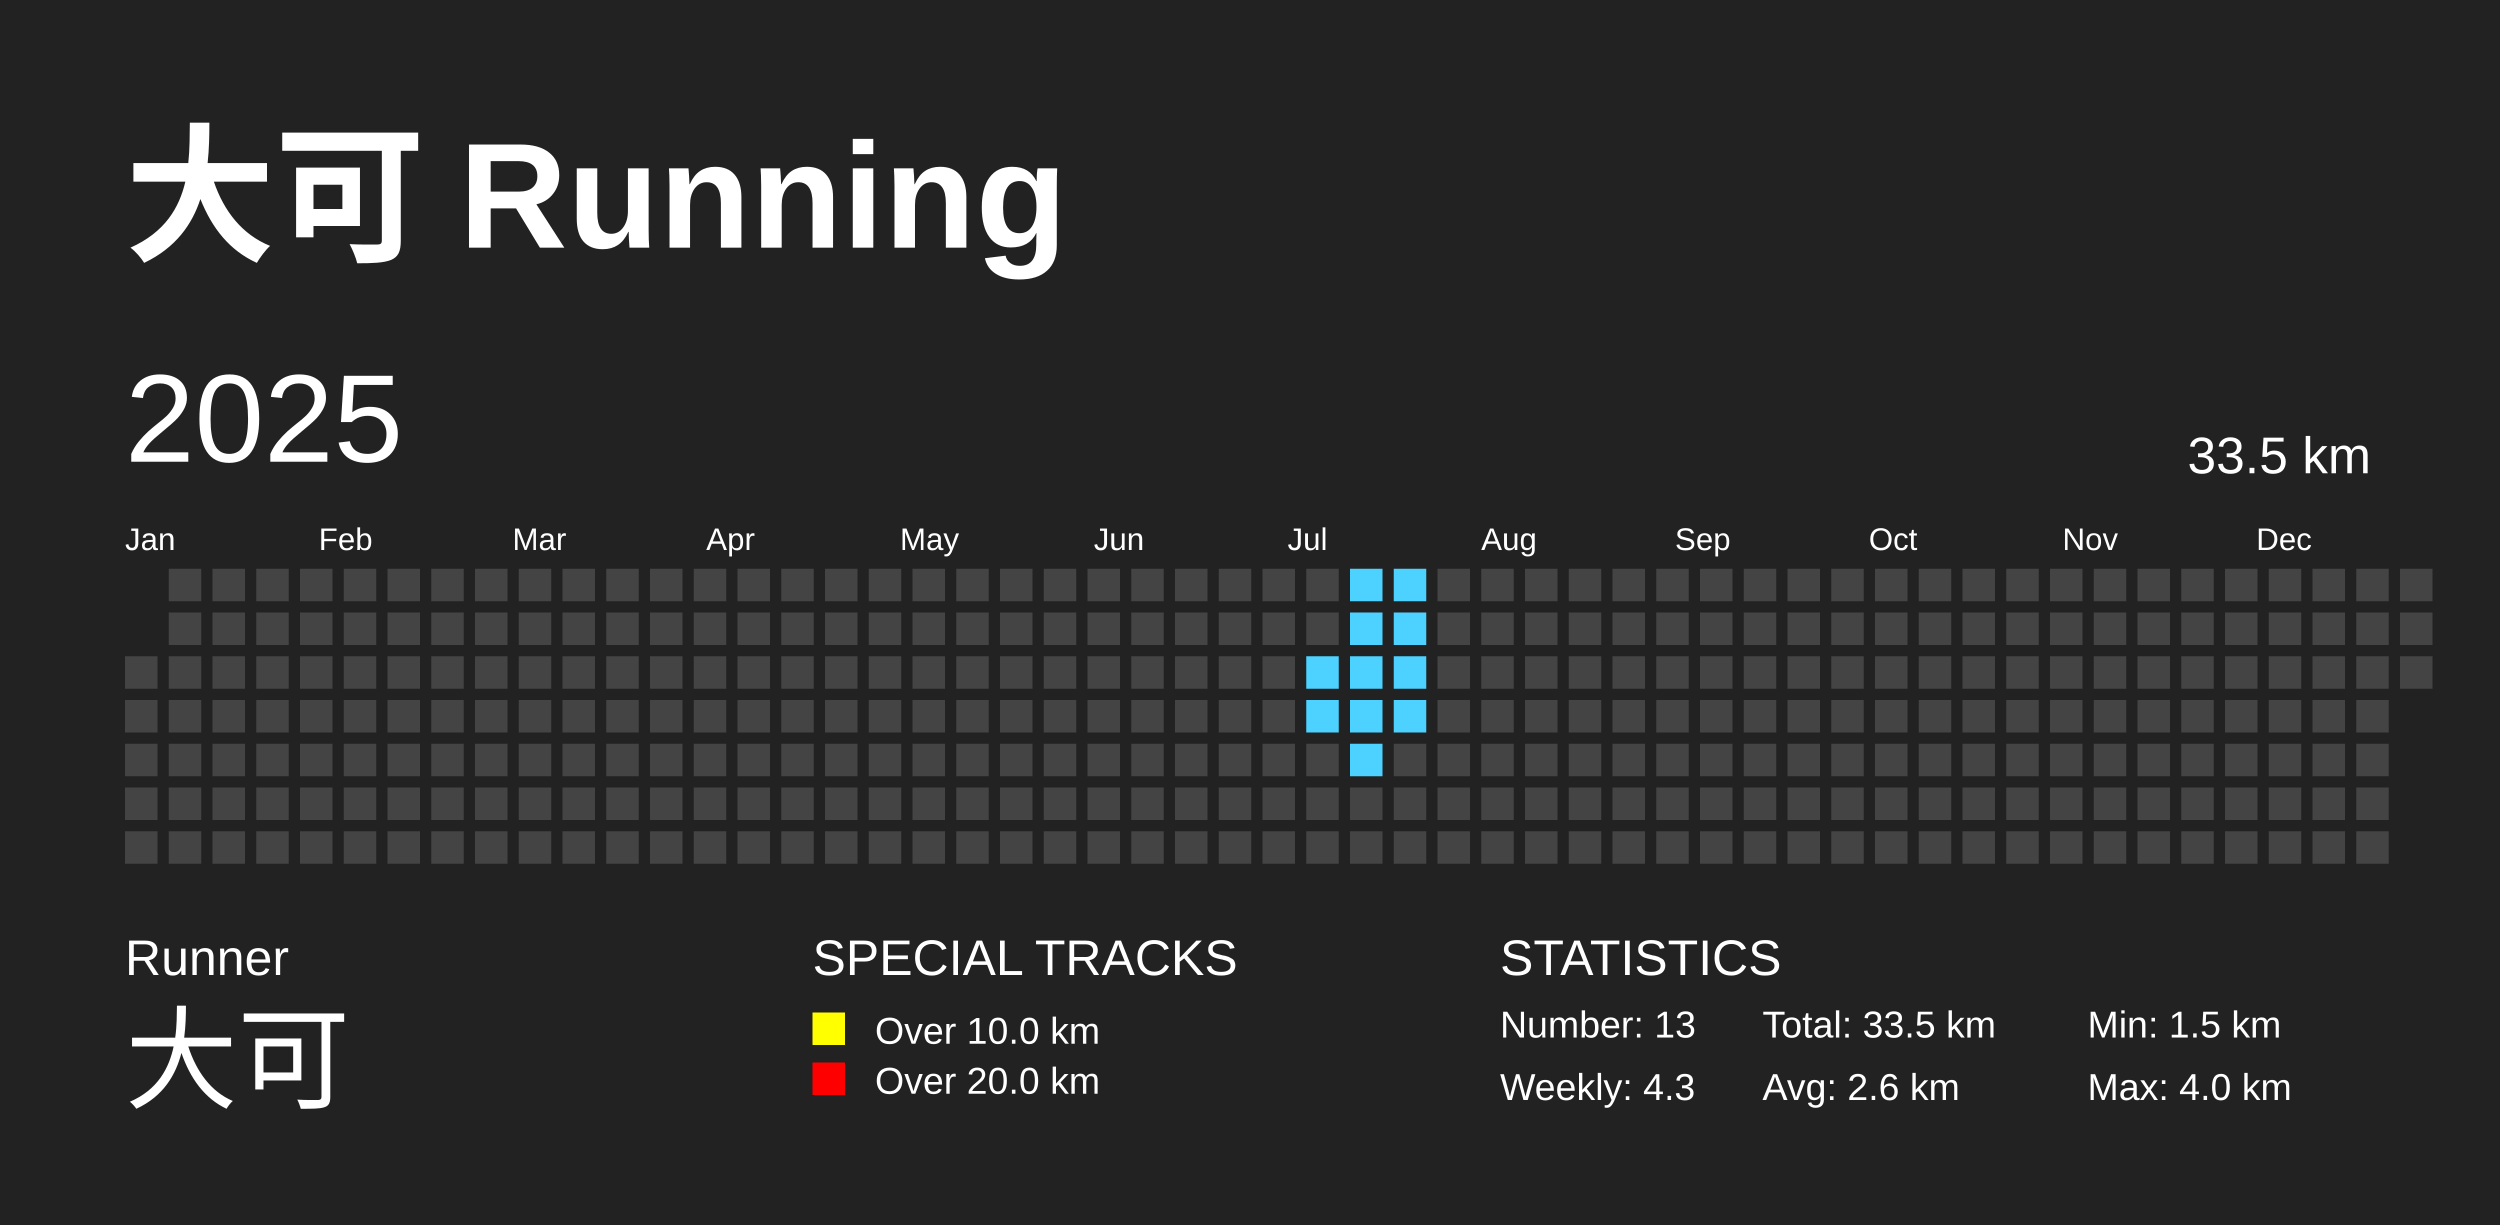
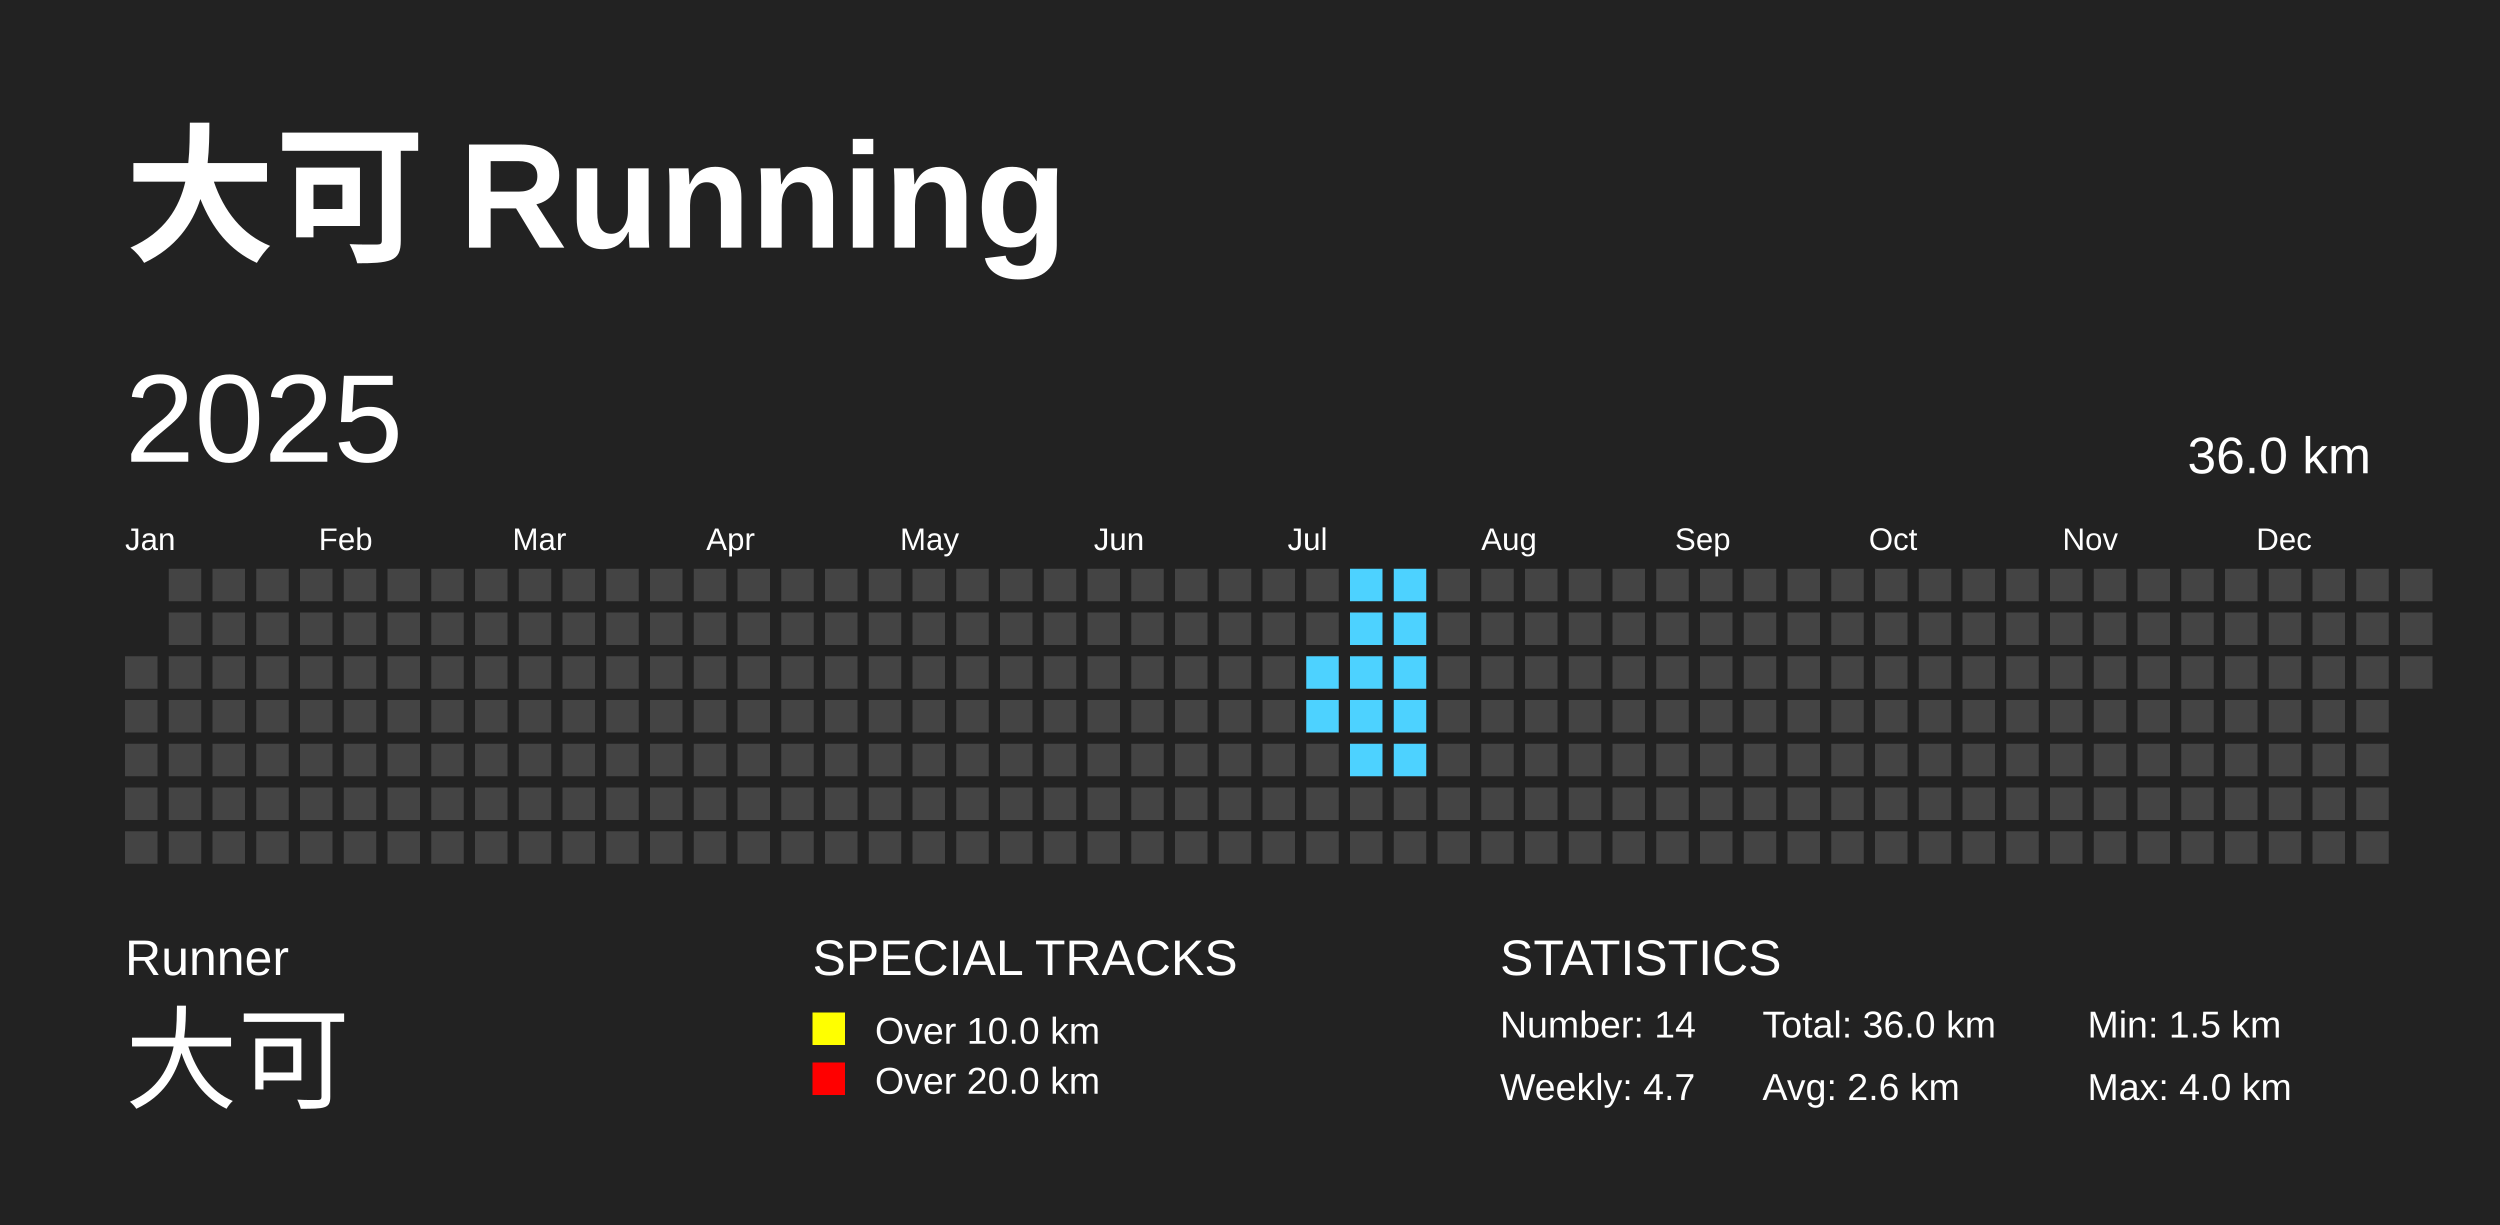
<svg xmlns="http://www.w3.org/2000/svg" baseProfile="full" height="98mm" version="1.1" viewBox="0,0,200,98" width="200mm">
  <defs />
  <rect fill="#222222" height="98" width="200" x="0" y="0" />
  <text fill="#FFFFFF" style="font-size:12px; font-family:Arial; font-weight:bold;" x="10" y="20">大可 Running</text>
  <text fill="#FFFFFF" style="font-size:4px; font-family:Arial" x="10" y="78">Runner</text>
  <text fill="#FFFFFF" style="font-size:9px; font-family:Arial" x="10" y="88">大可</text>
  <text fill="#FFFFFF" style="font-size:4px; font-family:Arial" x="65" y="78">SPECIAL TRACKS</text>
  <rect fill="yellow" height="2.6" width="2.6" x="65" y="81" />
  <text fill="#FFFFFF" style="font-size:3px; font-family:Arial" x="70" y="83.5">Over 10.0 km</text>
  <rect fill="red" height="2.6" width="2.6" x="65" y="85" />
  <text fill="#FFFFFF" style="font-size:3px; font-family:Arial" x="70" y="87.5">Over 20.0 km</text>
  <text fill="#FFFFFF" style="font-size:4px; font-family:Arial" x="120" y="78">STATISTICS</text>
-   <text fill="#FFFFFF" style="font-size:3px; font-family:Arial" x="120" y="83">Number: 13</text>
-   <text fill="#FFFFFF" style="font-size:3px; font-family:Arial" x="120" y="88">Weekly: 4.3</text>
-   <text fill="#FFFFFF" style="font-size:3px; font-family:Arial" x="141" y="83">Total: 33.5 km</text>
+   <text fill="#FFFFFF" style="font-size:3px; font-family:Arial" x="120" y="83">Number: 14</text>
+   <text fill="#FFFFFF" style="font-size:3px; font-family:Arial" x="120" y="88">Weekly: 4.7</text>
+   <text fill="#FFFFFF" style="font-size:3px; font-family:Arial" x="141" y="83">Total: 36.0 km</text>
  <text fill="#FFFFFF" style="font-size:3px; font-family:Arial" x="141" y="88">Avg: 2.6 km</text>
  <text fill="#FFFFFF" style="font-size:3px; font-family:Arial" x="167" y="83">Min: 1.5 km</text>
  <text fill="#FFFFFF" style="font-size:3px; font-family:Arial" x="167" y="88">Max: 4.0 km</text>
  <text dominant-baseline="hanging" fill="#FFFFFF" style="font-size:10.0px; font-family:Arial;" x="10" y="30">2025</text>
-   <text dominant-baseline="hanging" fill="#FFFFFF" style="font-size:4.125px; font-family:Arial;" x="175" y="35">33.5 km</text>
+   <text dominant-baseline="hanging" fill="#FFFFFF" style="font-size:4.125px; font-family:Arial;" x="175" y="35">36.0 km</text>
  <text fill="#FFFFFF" style="font-size:2.5px; font-family:Arial" x="10.0" y="44">Jan</text>
  <text fill="#FFFFFF" style="font-size:2.5px; font-family:Arial" x="25.5" y="44">Feb</text>
  <text fill="#FFFFFF" style="font-size:2.5px; font-family:Arial" x="41.0" y="44">Mar</text>
  <text fill="#FFFFFF" style="font-size:2.5px; font-family:Arial" x="56.5" y="44">Apr</text>
  <text fill="#FFFFFF" style="font-size:2.5px; font-family:Arial" x="72.0" y="44">May</text>
  <text fill="#FFFFFF" style="font-size:2.5px; font-family:Arial" x="87.5" y="44">Jun</text>
  <text fill="#FFFFFF" style="font-size:2.5px; font-family:Arial" x="103.0" y="44">Jul</text>
  <text fill="#FFFFFF" style="font-size:2.5px; font-family:Arial" x="118.5" y="44">Aug</text>
  <text fill="#FFFFFF" style="font-size:2.5px; font-family:Arial" x="134.0" y="44">Sep</text>
  <text fill="#FFFFFF" style="font-size:2.5px; font-family:Arial" x="149.5" y="44">Oct</text>
  <text fill="#FFFFFF" style="font-size:2.5px; font-family:Arial" x="165.0" y="44">Nov</text>
  <text fill="#FFFFFF" style="font-size:2.5px; font-family:Arial" x="180.5" y="44">Dec</text>
  <rect fill="#444444" height="2.6" width="2.6" x="10.0" y="52.5" />
  <rect fill="#444444" height="2.6" width="2.6" x="10.0" y="56.0" />
  <rect fill="#444444" height="2.6" width="2.6" x="10.0" y="59.5" />
  <rect fill="#444444" height="2.6" width="2.6" x="10.0" y="63.0" />
  <rect fill="#444444" height="2.6" width="2.6" x="10.0" y="66.5" />
  <rect fill="#444444" height="2.6" width="2.6" x="13.5" y="45.5" />
  <rect fill="#444444" height="2.6" width="2.6" x="13.5" y="49.0" />
  <rect fill="#444444" height="2.6" width="2.6" x="13.5" y="52.5" />
  <rect fill="#444444" height="2.6" width="2.6" x="13.5" y="56.0" />
  <rect fill="#444444" height="2.6" width="2.6" x="13.5" y="59.5" />
  <rect fill="#444444" height="2.6" width="2.6" x="13.5" y="63.0" />
  <rect fill="#444444" height="2.6" width="2.6" x="13.5" y="66.5" />
  <rect fill="#444444" height="2.6" width="2.6" x="17.0" y="45.5" />
  <rect fill="#444444" height="2.6" width="2.6" x="17.0" y="49.0" />
  <rect fill="#444444" height="2.6" width="2.6" x="17.0" y="52.5" />
  <rect fill="#444444" height="2.6" width="2.6" x="17.0" y="56.0" />
  <rect fill="#444444" height="2.6" width="2.6" x="17.0" y="59.5" />
  <rect fill="#444444" height="2.6" width="2.6" x="17.0" y="63.0" />
  <rect fill="#444444" height="2.6" width="2.6" x="17.0" y="66.5" />
  <rect fill="#444444" height="2.6" width="2.6" x="20.5" y="45.5" />
  <rect fill="#444444" height="2.6" width="2.6" x="20.5" y="49.0" />
  <rect fill="#444444" height="2.6" width="2.6" x="20.5" y="52.5" />
  <rect fill="#444444" height="2.6" width="2.6" x="20.5" y="56.0" />
  <rect fill="#444444" height="2.6" width="2.6" x="20.5" y="59.5" />
  <rect fill="#444444" height="2.6" width="2.6" x="20.5" y="63.0" />
  <rect fill="#444444" height="2.6" width="2.6" x="20.5" y="66.5" />
  <rect fill="#444444" height="2.6" width="2.6" x="24.0" y="45.5" />
  <rect fill="#444444" height="2.6" width="2.6" x="24.0" y="49.0" />
  <rect fill="#444444" height="2.6" width="2.6" x="24.0" y="52.5" />
  <rect fill="#444444" height="2.6" width="2.6" x="24.0" y="56.0" />
  <rect fill="#444444" height="2.6" width="2.6" x="24.0" y="59.5" />
  <rect fill="#444444" height="2.6" width="2.6" x="24.0" y="63.0" />
  <rect fill="#444444" height="2.6" width="2.6" x="24.0" y="66.5" />
  <rect fill="#444444" height="2.6" width="2.6" x="27.5" y="45.5" />
  <rect fill="#444444" height="2.6" width="2.6" x="27.5" y="49.0" />
  <rect fill="#444444" height="2.6" width="2.6" x="27.5" y="52.5" />
  <rect fill="#444444" height="2.6" width="2.6" x="27.5" y="56.0" />
  <rect fill="#444444" height="2.6" width="2.6" x="27.5" y="59.5" />
  <rect fill="#444444" height="2.6" width="2.6" x="27.5" y="63.0" />
  <rect fill="#444444" height="2.6" width="2.6" x="27.5" y="66.5" />
  <rect fill="#444444" height="2.6" width="2.6" x="31.0" y="45.5" />
  <rect fill="#444444" height="2.6" width="2.6" x="31.0" y="49.0" />
  <rect fill="#444444" height="2.6" width="2.6" x="31.0" y="52.5" />
  <rect fill="#444444" height="2.6" width="2.6" x="31.0" y="56.0" />
  <rect fill="#444444" height="2.6" width="2.6" x="31.0" y="59.5" />
  <rect fill="#444444" height="2.6" width="2.6" x="31.0" y="63.0" />
  <rect fill="#444444" height="2.6" width="2.6" x="31.0" y="66.5" />
  <rect fill="#444444" height="2.6" width="2.6" x="34.5" y="45.5" />
  <rect fill="#444444" height="2.6" width="2.6" x="34.5" y="49.0" />
  <rect fill="#444444" height="2.6" width="2.6" x="34.5" y="52.5" />
  <rect fill="#444444" height="2.6" width="2.6" x="34.5" y="56.0" />
  <rect fill="#444444" height="2.6" width="2.6" x="34.5" y="59.5" />
  <rect fill="#444444" height="2.6" width="2.6" x="34.5" y="63.0" />
  <rect fill="#444444" height="2.6" width="2.6" x="34.5" y="66.5" />
  <rect fill="#444444" height="2.6" width="2.6" x="38.0" y="45.5" />
  <rect fill="#444444" height="2.6" width="2.6" x="38.0" y="49.0" />
  <rect fill="#444444" height="2.6" width="2.6" x="38.0" y="52.5" />
  <rect fill="#444444" height="2.6" width="2.6" x="38.0" y="56.0" />
  <rect fill="#444444" height="2.6" width="2.6" x="38.0" y="59.5" />
  <rect fill="#444444" height="2.6" width="2.6" x="38.0" y="63.0" />
  <rect fill="#444444" height="2.6" width="2.6" x="38.0" y="66.5" />
  <rect fill="#444444" height="2.6" width="2.6" x="41.5" y="45.5" />
  <rect fill="#444444" height="2.6" width="2.6" x="41.5" y="49.0" />
  <rect fill="#444444" height="2.6" width="2.6" x="41.5" y="52.5" />
  <rect fill="#444444" height="2.6" width="2.6" x="41.5" y="56.0" />
  <rect fill="#444444" height="2.6" width="2.6" x="41.5" y="59.5" />
  <rect fill="#444444" height="2.6" width="2.6" x="41.5" y="63.0" />
  <rect fill="#444444" height="2.6" width="2.6" x="41.5" y="66.5" />
  <rect fill="#444444" height="2.6" width="2.6" x="45.0" y="45.5" />
  <rect fill="#444444" height="2.6" width="2.6" x="45.0" y="49.0" />
  <rect fill="#444444" height="2.6" width="2.6" x="45.0" y="52.5" />
  <rect fill="#444444" height="2.6" width="2.6" x="45.0" y="56.0" />
  <rect fill="#444444" height="2.6" width="2.6" x="45.0" y="59.5" />
  <rect fill="#444444" height="2.6" width="2.6" x="45.0" y="63.0" />
  <rect fill="#444444" height="2.6" width="2.6" x="45.0" y="66.5" />
  <rect fill="#444444" height="2.6" width="2.6" x="48.5" y="45.5" />
  <rect fill="#444444" height="2.6" width="2.6" x="48.5" y="49.0" />
  <rect fill="#444444" height="2.6" width="2.6" x="48.5" y="52.5" />
  <rect fill="#444444" height="2.6" width="2.6" x="48.5" y="56.0" />
  <rect fill="#444444" height="2.6" width="2.6" x="48.5" y="59.5" />
  <rect fill="#444444" height="2.6" width="2.6" x="48.5" y="63.0" />
  <rect fill="#444444" height="2.6" width="2.6" x="48.5" y="66.5" />
  <rect fill="#444444" height="2.6" width="2.6" x="52.0" y="45.5" />
  <rect fill="#444444" height="2.6" width="2.6" x="52.0" y="49.0" />
  <rect fill="#444444" height="2.6" width="2.6" x="52.0" y="52.5" />
  <rect fill="#444444" height="2.6" width="2.6" x="52.0" y="56.0" />
  <rect fill="#444444" height="2.6" width="2.6" x="52.0" y="59.5" />
  <rect fill="#444444" height="2.6" width="2.6" x="52.0" y="63.0" />
  <rect fill="#444444" height="2.6" width="2.6" x="52.0" y="66.5" />
  <rect fill="#444444" height="2.6" width="2.6" x="55.5" y="45.5" />
  <rect fill="#444444" height="2.6" width="2.6" x="55.5" y="49.0" />
  <rect fill="#444444" height="2.6" width="2.6" x="55.5" y="52.5" />
  <rect fill="#444444" height="2.6" width="2.6" x="55.5" y="56.0" />
  <rect fill="#444444" height="2.6" width="2.6" x="55.5" y="59.5" />
  <rect fill="#444444" height="2.6" width="2.6" x="55.5" y="63.0" />
  <rect fill="#444444" height="2.6" width="2.6" x="55.5" y="66.5" />
  <rect fill="#444444" height="2.6" width="2.6" x="59.0" y="45.5" />
  <rect fill="#444444" height="2.6" width="2.6" x="59.0" y="49.0" />
  <rect fill="#444444" height="2.6" width="2.6" x="59.0" y="52.5" />
  <rect fill="#444444" height="2.6" width="2.6" x="59.0" y="56.0" />
  <rect fill="#444444" height="2.6" width="2.6" x="59.0" y="59.5" />
  <rect fill="#444444" height="2.6" width="2.6" x="59.0" y="63.0" />
  <rect fill="#444444" height="2.6" width="2.6" x="59.0" y="66.5" />
  <rect fill="#444444" height="2.6" width="2.6" x="62.5" y="45.5" />
  <rect fill="#444444" height="2.6" width="2.6" x="62.5" y="49.0" />
  <rect fill="#444444" height="2.6" width="2.6" x="62.5" y="52.5" />
  <rect fill="#444444" height="2.6" width="2.6" x="62.5" y="56.0" />
  <rect fill="#444444" height="2.6" width="2.6" x="62.5" y="59.5" />
  <rect fill="#444444" height="2.6" width="2.6" x="62.5" y="63.0" />
  <rect fill="#444444" height="2.6" width="2.6" x="62.5" y="66.5" />
  <rect fill="#444444" height="2.6" width="2.6" x="66.0" y="45.5" />
  <rect fill="#444444" height="2.6" width="2.6" x="66.0" y="49.0" />
  <rect fill="#444444" height="2.6" width="2.6" x="66.0" y="52.5" />
  <rect fill="#444444" height="2.6" width="2.6" x="66.0" y="56.0" />
  <rect fill="#444444" height="2.6" width="2.6" x="66.0" y="59.5" />
  <rect fill="#444444" height="2.6" width="2.6" x="66.0" y="63.0" />
  <rect fill="#444444" height="2.6" width="2.6" x="66.0" y="66.5" />
  <rect fill="#444444" height="2.6" width="2.6" x="69.5" y="45.5" />
  <rect fill="#444444" height="2.6" width="2.6" x="69.5" y="49.0" />
  <rect fill="#444444" height="2.6" width="2.6" x="69.5" y="52.5" />
  <rect fill="#444444" height="2.6" width="2.6" x="69.5" y="56.0" />
  <rect fill="#444444" height="2.6" width="2.6" x="69.5" y="59.5" />
  <rect fill="#444444" height="2.6" width="2.6" x="69.5" y="63.0" />
  <rect fill="#444444" height="2.6" width="2.6" x="69.5" y="66.5" />
  <rect fill="#444444" height="2.6" width="2.6" x="73.0" y="45.5" />
  <rect fill="#444444" height="2.6" width="2.6" x="73.0" y="49.0" />
  <rect fill="#444444" height="2.6" width="2.6" x="73.0" y="52.5" />
  <rect fill="#444444" height="2.6" width="2.6" x="73.0" y="56.0" />
  <rect fill="#444444" height="2.6" width="2.6" x="73.0" y="59.5" />
  <rect fill="#444444" height="2.6" width="2.6" x="73.0" y="63.0" />
  <rect fill="#444444" height="2.6" width="2.6" x="73.0" y="66.5" />
  <rect fill="#444444" height="2.6" width="2.6" x="76.5" y="45.5" />
  <rect fill="#444444" height="2.6" width="2.6" x="76.5" y="49.0" />
  <rect fill="#444444" height="2.6" width="2.6" x="76.5" y="52.5" />
  <rect fill="#444444" height="2.6" width="2.6" x="76.5" y="56.0" />
  <rect fill="#444444" height="2.6" width="2.6" x="76.5" y="59.5" />
  <rect fill="#444444" height="2.6" width="2.6" x="76.5" y="63.0" />
  <rect fill="#444444" height="2.6" width="2.6" x="76.5" y="66.5" />
  <rect fill="#444444" height="2.6" width="2.6" x="80.0" y="45.5" />
  <rect fill="#444444" height="2.6" width="2.6" x="80.0" y="49.0" />
  <rect fill="#444444" height="2.6" width="2.6" x="80.0" y="52.5" />
  <rect fill="#444444" height="2.6" width="2.6" x="80.0" y="56.0" />
  <rect fill="#444444" height="2.6" width="2.6" x="80.0" y="59.5" />
  <rect fill="#444444" height="2.6" width="2.6" x="80.0" y="63.0" />
  <rect fill="#444444" height="2.6" width="2.6" x="80.0" y="66.5" />
  <rect fill="#444444" height="2.6" width="2.6" x="83.5" y="45.5" />
  <rect fill="#444444" height="2.6" width="2.6" x="83.5" y="49.0" />
  <rect fill="#444444" height="2.6" width="2.6" x="83.5" y="52.5" />
  <rect fill="#444444" height="2.6" width="2.6" x="83.5" y="56.0" />
  <rect fill="#444444" height="2.6" width="2.6" x="83.5" y="59.5" />
  <rect fill="#444444" height="2.6" width="2.6" x="83.5" y="63.0" />
  <rect fill="#444444" height="2.6" width="2.6" x="83.5" y="66.5" />
  <rect fill="#444444" height="2.6" width="2.6" x="87.0" y="45.5" />
  <rect fill="#444444" height="2.6" width="2.6" x="87.0" y="49.0" />
  <rect fill="#444444" height="2.6" width="2.6" x="87.0" y="52.5" />
  <rect fill="#444444" height="2.6" width="2.6" x="87.0" y="56.0" />
  <rect fill="#444444" height="2.6" width="2.6" x="87.0" y="59.5" />
  <rect fill="#444444" height="2.6" width="2.6" x="87.0" y="63.0" />
  <rect fill="#444444" height="2.6" width="2.6" x="87.0" y="66.5" />
  <rect fill="#444444" height="2.6" width="2.6" x="90.5" y="45.5" />
  <rect fill="#444444" height="2.6" width="2.6" x="90.5" y="49.0" />
  <rect fill="#444444" height="2.6" width="2.6" x="90.5" y="52.5" />
  <rect fill="#444444" height="2.6" width="2.6" x="90.5" y="56.0" />
  <rect fill="#444444" height="2.6" width="2.6" x="90.5" y="59.5" />
  <rect fill="#444444" height="2.6" width="2.6" x="90.5" y="63.0" />
  <rect fill="#444444" height="2.6" width="2.6" x="90.5" y="66.5" />
  <rect fill="#444444" height="2.6" width="2.6" x="94.0" y="45.5" />
  <rect fill="#444444" height="2.6" width="2.6" x="94.0" y="49.0" />
  <rect fill="#444444" height="2.6" width="2.6" x="94.0" y="52.5" />
  <rect fill="#444444" height="2.6" width="2.6" x="94.0" y="56.0" />
  <rect fill="#444444" height="2.6" width="2.6" x="94.0" y="59.5" />
  <rect fill="#444444" height="2.6" width="2.6" x="94.0" y="63.0" />
  <rect fill="#444444" height="2.6" width="2.6" x="94.0" y="66.5" />
  <rect fill="#444444" height="2.6" width="2.6" x="97.5" y="45.5" />
  <rect fill="#444444" height="2.6" width="2.6" x="97.5" y="49.0" />
  <rect fill="#444444" height="2.6" width="2.6" x="97.5" y="52.5" />
  <rect fill="#444444" height="2.6" width="2.6" x="97.5" y="56.0" />
  <rect fill="#444444" height="2.6" width="2.6" x="97.5" y="59.5" />
  <rect fill="#444444" height="2.6" width="2.6" x="97.5" y="63.0" />
  <rect fill="#444444" height="2.6" width="2.6" x="97.5" y="66.5" />
  <rect fill="#444444" height="2.6" width="2.6" x="101.0" y="45.5" />
  <rect fill="#444444" height="2.6" width="2.6" x="101.0" y="49.0" />
  <rect fill="#444444" height="2.6" width="2.6" x="101.0" y="52.5" />
  <rect fill="#444444" height="2.6" width="2.6" x="101.0" y="56.0" />
  <rect fill="#444444" height="2.6" width="2.6" x="101.0" y="59.5" />
  <rect fill="#444444" height="2.6" width="2.6" x="101.0" y="63.0" />
  <rect fill="#444444" height="2.6" width="2.6" x="101.0" y="66.5" />
  <rect fill="#444444" height="2.6" width="2.6" x="104.5" y="45.5" />
  <rect fill="#444444" height="2.6" width="2.6" x="104.5" y="49.0" />
  <rect fill="#4DD2FF" height="2.6" width="2.6" x="104.5" y="52.5" />
  <rect fill="#4DD2FF" height="2.6" width="2.6" x="104.5" y="56.0" />
  <rect fill="#444444" height="2.6" width="2.6" x="104.5" y="59.5" />
  <rect fill="#444444" height="2.6" width="2.6" x="104.5" y="63.0" />
  <rect fill="#444444" height="2.6" width="2.6" x="104.5" y="66.5" />
  <rect fill="#4DD2FF" height="2.6" width="2.6" x="108.0" y="45.5" />
  <rect fill="#4DD2FF" height="2.6" width="2.6" x="108.0" y="49.0" />
  <rect fill="#4DD2FF" height="2.6" width="2.6" x="108.0" y="52.5" />
  <rect fill="#4DD2FF" height="2.6" width="2.6" x="108.0" y="56.0" />
  <rect fill="#4DD2FF" height="2.6" width="2.6" x="108.0" y="59.5" />
  <rect fill="#444444" height="2.6" width="2.6" x="108.0" y="63.0" />
  <rect fill="#444444" height="2.6" width="2.6" x="108.0" y="66.5" />
  <rect fill="#4DD2FF" height="2.6" width="2.6" x="111.5" y="45.5" />
  <rect fill="#4DD2FF" height="2.6" width="2.6" x="111.5" y="49.0" />
  <rect fill="#4DD2FF" height="2.6" width="2.6" x="111.5" y="52.5" />
  <rect fill="#4DD2FF" height="2.6" width="2.6" x="111.5" y="56.0" />
-   <rect fill="#444444" height="2.6" width="2.6" x="111.5" y="59.5" />
+   <rect fill="#4DD2FF" height="2.6" width="2.6" x="111.5" y="59.5" />
  <rect fill="#444444" height="2.6" width="2.6" x="111.5" y="63.0" />
  <rect fill="#444444" height="2.6" width="2.6" x="111.5" y="66.5" />
  <rect fill="#444444" height="2.6" width="2.6" x="115.0" y="45.5" />
  <rect fill="#444444" height="2.6" width="2.6" x="115.0" y="49.0" />
  <rect fill="#444444" height="2.6" width="2.6" x="115.0" y="52.5" />
  <rect fill="#444444" height="2.6" width="2.6" x="115.0" y="56.0" />
  <rect fill="#444444" height="2.6" width="2.6" x="115.0" y="59.5" />
  <rect fill="#444444" height="2.6" width="2.6" x="115.0" y="63.0" />
  <rect fill="#444444" height="2.6" width="2.6" x="115.0" y="66.5" />
  <rect fill="#444444" height="2.6" width="2.6" x="118.5" y="45.5" />
  <rect fill="#444444" height="2.6" width="2.6" x="118.5" y="49.0" />
  <rect fill="#444444" height="2.6" width="2.6" x="118.5" y="52.5" />
  <rect fill="#444444" height="2.6" width="2.6" x="118.5" y="56.0" />
  <rect fill="#444444" height="2.6" width="2.6" x="118.5" y="59.5" />
  <rect fill="#444444" height="2.6" width="2.6" x="118.5" y="63.0" />
  <rect fill="#444444" height="2.6" width="2.6" x="118.5" y="66.5" />
  <rect fill="#444444" height="2.6" width="2.6" x="122.0" y="45.5" />
  <rect fill="#444444" height="2.6" width="2.6" x="122.0" y="49.0" />
  <rect fill="#444444" height="2.6" width="2.6" x="122.0" y="52.5" />
  <rect fill="#444444" height="2.6" width="2.6" x="122.0" y="56.0" />
  <rect fill="#444444" height="2.6" width="2.6" x="122.0" y="59.5" />
  <rect fill="#444444" height="2.6" width="2.6" x="122.0" y="63.0" />
  <rect fill="#444444" height="2.6" width="2.6" x="122.0" y="66.5" />
  <rect fill="#444444" height="2.6" width="2.6" x="125.5" y="45.5" />
  <rect fill="#444444" height="2.6" width="2.6" x="125.5" y="49.0" />
  <rect fill="#444444" height="2.6" width="2.6" x="125.5" y="52.5" />
  <rect fill="#444444" height="2.6" width="2.6" x="125.5" y="56.0" />
  <rect fill="#444444" height="2.6" width="2.6" x="125.5" y="59.5" />
  <rect fill="#444444" height="2.6" width="2.6" x="125.5" y="63.0" />
  <rect fill="#444444" height="2.6" width="2.6" x="125.5" y="66.5" />
  <rect fill="#444444" height="2.6" width="2.6" x="129.0" y="45.5" />
  <rect fill="#444444" height="2.6" width="2.6" x="129.0" y="49.0" />
  <rect fill="#444444" height="2.6" width="2.6" x="129.0" y="52.5" />
  <rect fill="#444444" height="2.6" width="2.6" x="129.0" y="56.0" />
  <rect fill="#444444" height="2.6" width="2.6" x="129.0" y="59.5" />
  <rect fill="#444444" height="2.6" width="2.6" x="129.0" y="63.0" />
  <rect fill="#444444" height="2.6" width="2.6" x="129.0" y="66.5" />
  <rect fill="#444444" height="2.6" width="2.6" x="132.5" y="45.5" />
  <rect fill="#444444" height="2.6" width="2.6" x="132.5" y="49.0" />
  <rect fill="#444444" height="2.6" width="2.6" x="132.5" y="52.5" />
  <rect fill="#444444" height="2.6" width="2.6" x="132.5" y="56.0" />
  <rect fill="#444444" height="2.6" width="2.6" x="132.5" y="59.5" />
  <rect fill="#444444" height="2.6" width="2.6" x="132.5" y="63.0" />
  <rect fill="#444444" height="2.6" width="2.6" x="132.5" y="66.5" />
  <rect fill="#444444" height="2.6" width="2.6" x="136.0" y="45.5" />
  <rect fill="#444444" height="2.6" width="2.6" x="136.0" y="49.0" />
  <rect fill="#444444" height="2.6" width="2.6" x="136.0" y="52.5" />
  <rect fill="#444444" height="2.6" width="2.6" x="136.0" y="56.0" />
  <rect fill="#444444" height="2.6" width="2.6" x="136.0" y="59.5" />
  <rect fill="#444444" height="2.6" width="2.6" x="136.0" y="63.0" />
  <rect fill="#444444" height="2.6" width="2.6" x="136.0" y="66.5" />
  <rect fill="#444444" height="2.6" width="2.6" x="139.5" y="45.5" />
  <rect fill="#444444" height="2.6" width="2.6" x="139.5" y="49.0" />
  <rect fill="#444444" height="2.6" width="2.6" x="139.5" y="52.5" />
  <rect fill="#444444" height="2.6" width="2.6" x="139.5" y="56.0" />
  <rect fill="#444444" height="2.6" width="2.6" x="139.5" y="59.5" />
  <rect fill="#444444" height="2.6" width="2.6" x="139.5" y="63.0" />
  <rect fill="#444444" height="2.6" width="2.6" x="139.5" y="66.5" />
  <rect fill="#444444" height="2.6" width="2.6" x="143.0" y="45.5" />
  <rect fill="#444444" height="2.6" width="2.6" x="143.0" y="49.0" />
  <rect fill="#444444" height="2.6" width="2.6" x="143.0" y="52.5" />
  <rect fill="#444444" height="2.6" width="2.6" x="143.0" y="56.0" />
  <rect fill="#444444" height="2.6" width="2.6" x="143.0" y="59.5" />
  <rect fill="#444444" height="2.6" width="2.6" x="143.0" y="63.0" />
  <rect fill="#444444" height="2.6" width="2.6" x="143.0" y="66.5" />
  <rect fill="#444444" height="2.6" width="2.6" x="146.5" y="45.5" />
  <rect fill="#444444" height="2.6" width="2.6" x="146.5" y="49.0" />
  <rect fill="#444444" height="2.6" width="2.6" x="146.5" y="52.5" />
  <rect fill="#444444" height="2.6" width="2.6" x="146.5" y="56.0" />
  <rect fill="#444444" height="2.6" width="2.6" x="146.5" y="59.5" />
  <rect fill="#444444" height="2.6" width="2.6" x="146.5" y="63.0" />
  <rect fill="#444444" height="2.6" width="2.6" x="146.5" y="66.5" />
  <rect fill="#444444" height="2.6" width="2.6" x="150.0" y="45.5" />
  <rect fill="#444444" height="2.6" width="2.6" x="150.0" y="49.0" />
  <rect fill="#444444" height="2.6" width="2.6" x="150.0" y="52.5" />
  <rect fill="#444444" height="2.6" width="2.6" x="150.0" y="56.0" />
  <rect fill="#444444" height="2.6" width="2.6" x="150.0" y="59.5" />
  <rect fill="#444444" height="2.6" width="2.6" x="150.0" y="63.0" />
  <rect fill="#444444" height="2.6" width="2.6" x="150.0" y="66.5" />
  <rect fill="#444444" height="2.6" width="2.6" x="153.5" y="45.5" />
  <rect fill="#444444" height="2.6" width="2.6" x="153.5" y="49.0" />
  <rect fill="#444444" height="2.6" width="2.6" x="153.5" y="52.5" />
  <rect fill="#444444" height="2.6" width="2.6" x="153.5" y="56.0" />
  <rect fill="#444444" height="2.6" width="2.6" x="153.5" y="59.5" />
  <rect fill="#444444" height="2.6" width="2.6" x="153.5" y="63.0" />
  <rect fill="#444444" height="2.6" width="2.6" x="153.5" y="66.5" />
  <rect fill="#444444" height="2.6" width="2.6" x="157.0" y="45.5" />
  <rect fill="#444444" height="2.6" width="2.6" x="157.0" y="49.0" />
  <rect fill="#444444" height="2.6" width="2.6" x="157.0" y="52.5" />
  <rect fill="#444444" height="2.6" width="2.6" x="157.0" y="56.0" />
  <rect fill="#444444" height="2.6" width="2.6" x="157.0" y="59.5" />
  <rect fill="#444444" height="2.6" width="2.6" x="157.0" y="63.0" />
  <rect fill="#444444" height="2.6" width="2.6" x="157.0" y="66.5" />
  <rect fill="#444444" height="2.6" width="2.6" x="160.5" y="45.5" />
  <rect fill="#444444" height="2.6" width="2.6" x="160.5" y="49.0" />
  <rect fill="#444444" height="2.6" width="2.6" x="160.5" y="52.5" />
  <rect fill="#444444" height="2.6" width="2.6" x="160.5" y="56.0" />
  <rect fill="#444444" height="2.6" width="2.6" x="160.5" y="59.5" />
  <rect fill="#444444" height="2.6" width="2.6" x="160.5" y="63.0" />
  <rect fill="#444444" height="2.6" width="2.6" x="160.5" y="66.5" />
  <rect fill="#444444" height="2.6" width="2.6" x="164.0" y="45.5" />
  <rect fill="#444444" height="2.6" width="2.6" x="164.0" y="49.0" />
  <rect fill="#444444" height="2.6" width="2.6" x="164.0" y="52.5" />
  <rect fill="#444444" height="2.6" width="2.6" x="164.0" y="56.0" />
  <rect fill="#444444" height="2.6" width="2.6" x="164.0" y="59.5" />
  <rect fill="#444444" height="2.6" width="2.6" x="164.0" y="63.0" />
  <rect fill="#444444" height="2.6" width="2.6" x="164.0" y="66.5" />
  <rect fill="#444444" height="2.6" width="2.6" x="167.5" y="45.5" />
  <rect fill="#444444" height="2.6" width="2.6" x="167.5" y="49.0" />
  <rect fill="#444444" height="2.6" width="2.6" x="167.5" y="52.5" />
  <rect fill="#444444" height="2.6" width="2.6" x="167.5" y="56.0" />
  <rect fill="#444444" height="2.6" width="2.6" x="167.5" y="59.5" />
  <rect fill="#444444" height="2.6" width="2.6" x="167.5" y="63.0" />
  <rect fill="#444444" height="2.6" width="2.6" x="167.5" y="66.5" />
  <rect fill="#444444" height="2.6" width="2.6" x="171.0" y="45.5" />
  <rect fill="#444444" height="2.6" width="2.6" x="171.0" y="49.0" />
  <rect fill="#444444" height="2.6" width="2.6" x="171.0" y="52.5" />
  <rect fill="#444444" height="2.6" width="2.6" x="171.0" y="56.0" />
  <rect fill="#444444" height="2.6" width="2.6" x="171.0" y="59.5" />
  <rect fill="#444444" height="2.6" width="2.6" x="171.0" y="63.0" />
  <rect fill="#444444" height="2.6" width="2.6" x="171.0" y="66.5" />
  <rect fill="#444444" height="2.6" width="2.6" x="174.5" y="45.5" />
  <rect fill="#444444" height="2.6" width="2.6" x="174.5" y="49.0" />
  <rect fill="#444444" height="2.6" width="2.6" x="174.5" y="52.5" />
  <rect fill="#444444" height="2.6" width="2.6" x="174.5" y="56.0" />
  <rect fill="#444444" height="2.6" width="2.6" x="174.5" y="59.5" />
  <rect fill="#444444" height="2.6" width="2.6" x="174.5" y="63.0" />
  <rect fill="#444444" height="2.6" width="2.6" x="174.5" y="66.5" />
  <rect fill="#444444" height="2.6" width="2.6" x="178.0" y="45.5" />
  <rect fill="#444444" height="2.6" width="2.6" x="178.0" y="49.0" />
  <rect fill="#444444" height="2.6" width="2.6" x="178.0" y="52.5" />
  <rect fill="#444444" height="2.6" width="2.6" x="178.0" y="56.0" />
  <rect fill="#444444" height="2.6" width="2.6" x="178.0" y="59.5" />
  <rect fill="#444444" height="2.6" width="2.6" x="178.0" y="63.0" />
  <rect fill="#444444" height="2.6" width="2.6" x="178.0" y="66.5" />
  <rect fill="#444444" height="2.6" width="2.6" x="181.5" y="45.5" />
  <rect fill="#444444" height="2.6" width="2.6" x="181.5" y="49.0" />
  <rect fill="#444444" height="2.6" width="2.6" x="181.5" y="52.5" />
  <rect fill="#444444" height="2.6" width="2.6" x="181.5" y="56.0" />
  <rect fill="#444444" height="2.6" width="2.6" x="181.5" y="59.5" />
  <rect fill="#444444" height="2.6" width="2.6" x="181.5" y="63.0" />
  <rect fill="#444444" height="2.6" width="2.6" x="181.5" y="66.5" />
  <rect fill="#444444" height="2.6" width="2.6" x="185.0" y="45.5" />
  <rect fill="#444444" height="2.6" width="2.6" x="185.0" y="49.0" />
  <rect fill="#444444" height="2.6" width="2.6" x="185.0" y="52.5" />
  <rect fill="#444444" height="2.6" width="2.6" x="185.0" y="56.0" />
  <rect fill="#444444" height="2.6" width="2.6" x="185.0" y="59.5" />
  <rect fill="#444444" height="2.6" width="2.6" x="185.0" y="63.0" />
  <rect fill="#444444" height="2.6" width="2.6" x="185.0" y="66.5" />
  <rect fill="#444444" height="2.6" width="2.6" x="188.5" y="45.5" />
  <rect fill="#444444" height="2.6" width="2.6" x="188.5" y="49.0" />
  <rect fill="#444444" height="2.6" width="2.6" x="188.5" y="52.5" />
  <rect fill="#444444" height="2.6" width="2.6" x="188.5" y="56.0" />
  <rect fill="#444444" height="2.6" width="2.6" x="188.5" y="59.5" />
  <rect fill="#444444" height="2.6" width="2.6" x="188.5" y="63.0" />
  <rect fill="#444444" height="2.6" width="2.6" x="188.5" y="66.5" />
  <rect fill="#444444" height="2.6" width="2.6" x="192.0" y="45.5" />
  <rect fill="#444444" height="2.6" width="2.6" x="192.0" y="49.0" />
  <rect fill="#444444" height="2.6" width="2.6" x="192.0" y="52.5" />
</svg>
